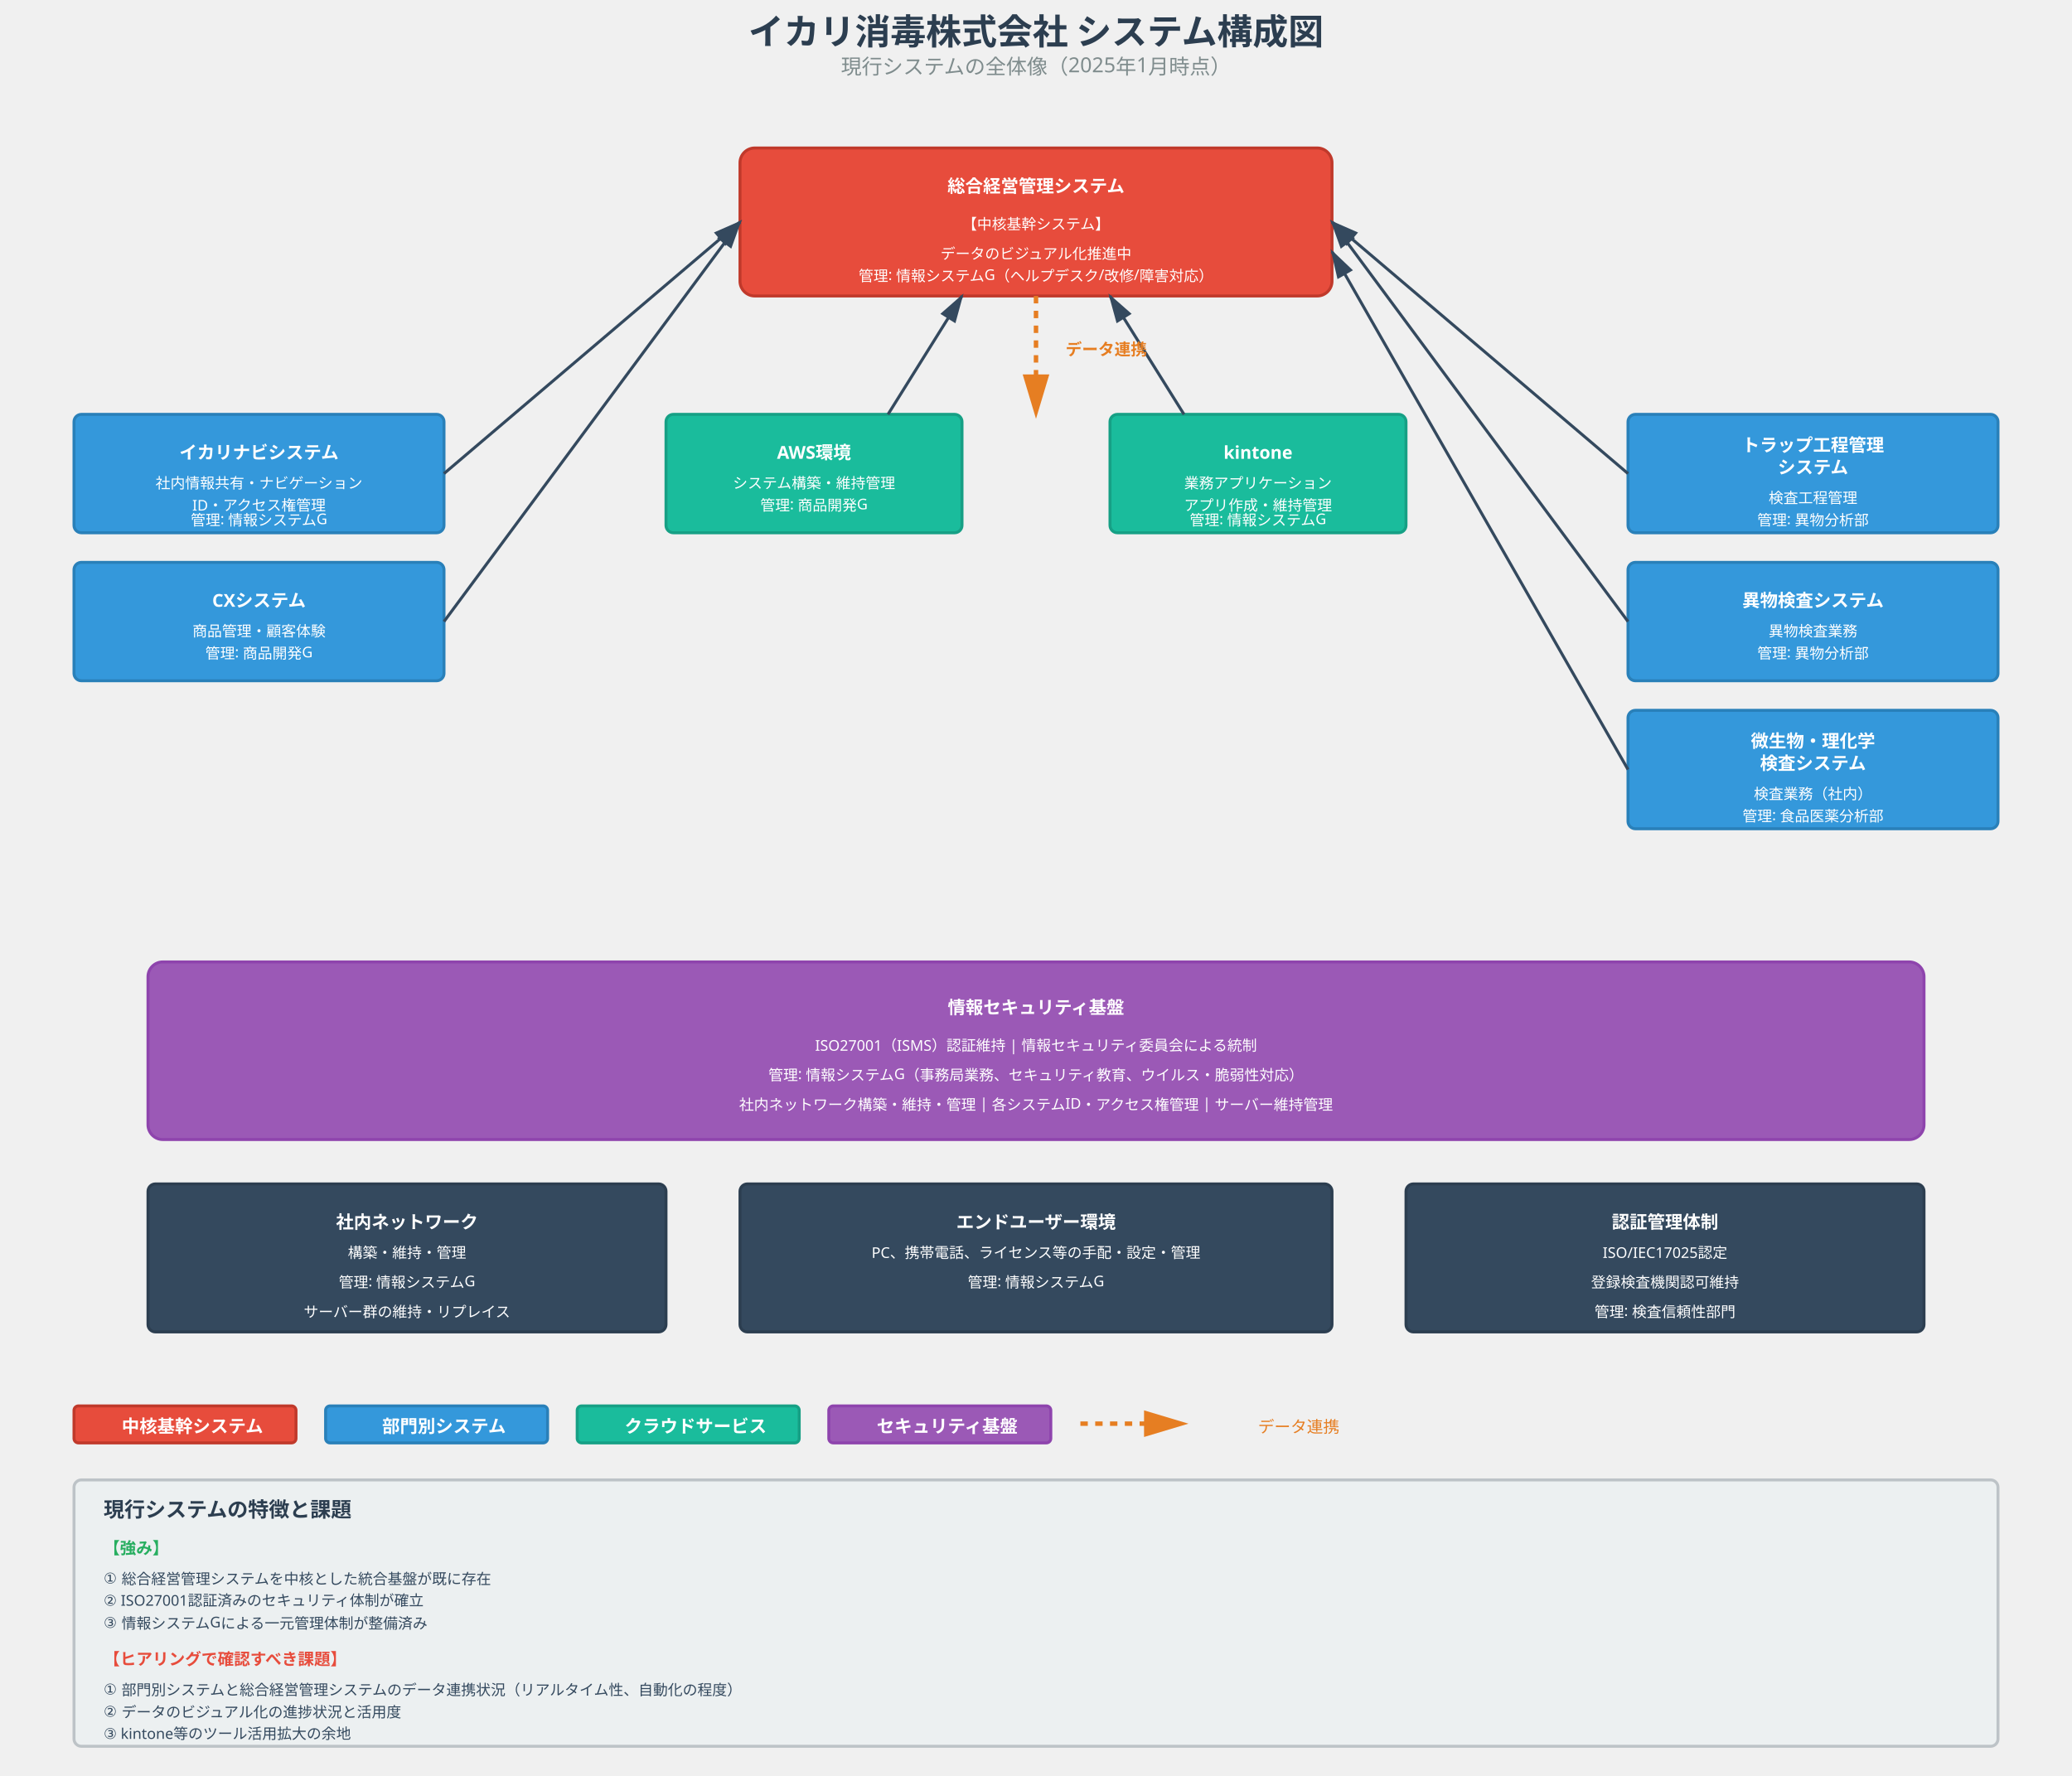
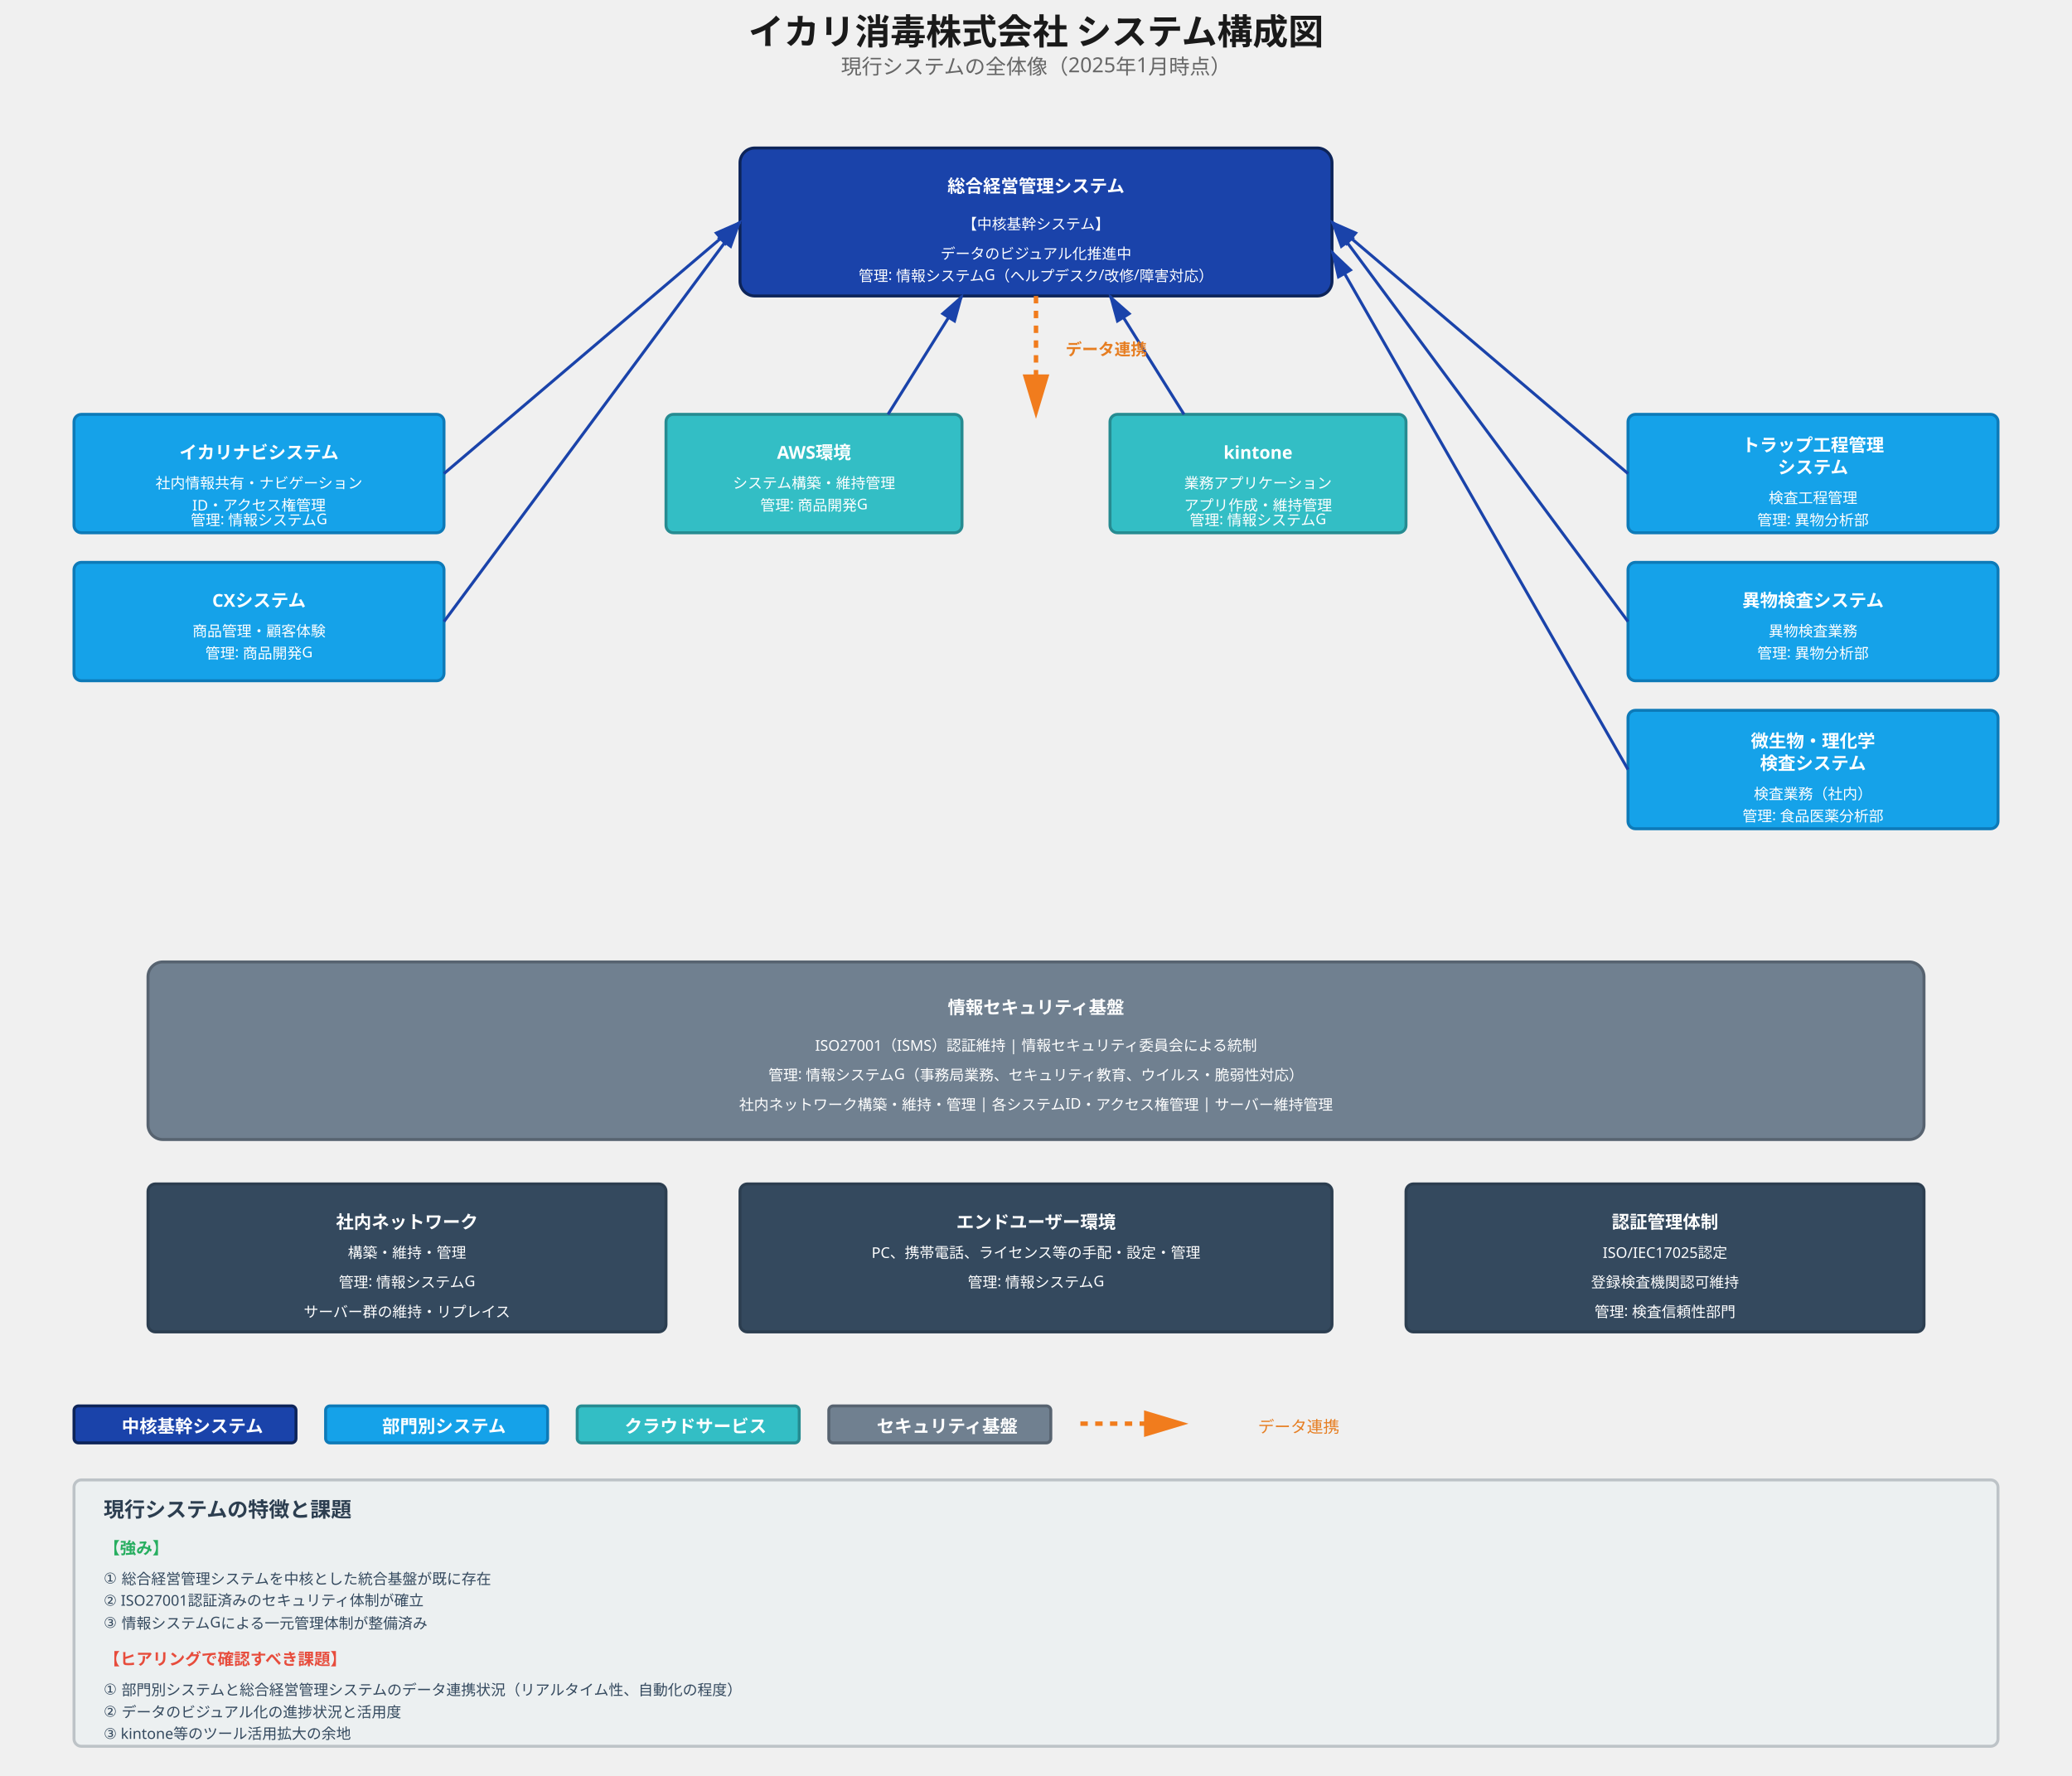
<svg xmlns="http://www.w3.org/2000/svg" width="1400" height="1200" viewBox="0 0 1400 1200" preserveAspectRatio="xMidYMid meet">
  <defs>
    <style>
-       .title { font-family: 'Yu Gothic', sans-serif; font-size: 24px; font-weight: bold; fill: #2c3e50; }
-       .subtitle { font-family: 'Yu Gothic', sans-serif; font-size: 14px; fill: #7f8c8d; }
-       .core-system { fill: #e74c3c; stroke: #c0392b; stroke-width: 2; }
-       .dept-system { fill: #3498db; stroke: #2980b9; stroke-width: 2; }
-       .cloud-service { fill: #1abc9c; stroke: #16a085; stroke-width: 2; }
-       .security { fill: #9b59b6; stroke: #8e44ad; stroke-width: 2; }
+       /* テキストスタイル */
+       .title { font-family: 'Yu Gothic', sans-serif; font-size: 24px; font-weight: bold; fill: #1a1a1a; }
+       .subtitle { font-family: 'Yu Gothic', sans-serif; font-size: 14px; fill: #666; }
+ 
+       /* 推奨配色パターン：青系モノトーン + ブルーグリーン×オレンジ */
+       /* 濃青 #1A43AA / 明青 #15A2E9 / ブルーグリーン #33BEC5 / オレンジ #F17C1D / グレー #708090 */
+ 
+       /* 基幹システム：濃青（最重要） */
+       .core-system { fill: #1A43AA; stroke: #0d2459; stroke-width: 2; }
+ 
+       /* 部門別システム：明青 */
+       .dept-system { fill: #15A2E9; stroke: #0d7ab8; stroke-width: 2; }
+ 
+       /* クラウドサービス：ブルーグリーン */
+       .cloud-service { fill: #33BEC5; stroke: #268b91; stroke-width: 2; }
+ 
+       /* セキュリティ：グレー（基盤機能） */
+       .security { fill: #708090; stroke: #576370; stroke-width: 2; }
+ 
+       /* テキスト */
      .text-white { font-family: 'Yu Gothic', sans-serif; font-size: 12px; fill: white; font-weight: bold; }
      .text-small { font-family: 'Yu Gothic', sans-serif; font-size: 10px; fill: white; }
-       .line { stroke: #34495e; stroke-width: 2; fill: none; }
-       .line-data { stroke: #e67e22; stroke-width: 3; fill: none; stroke-dasharray: 5,5; }
-       .arrow { fill: #34495e; }
+ 
+       /* 接続線 */
+       .line { stroke: #1A43AA; stroke-width: 2; fill: none; }
+       .line-data { stroke: #F17C1D; stroke-width: 3; fill: none; stroke-dasharray: 5,5; }
+       .arrow { fill: #1A43AA; }
    </style>
    <marker id="arrowhead" markerWidth="10" markerHeight="10" refX="9" refY="3" orient="auto">
-       <polygon points="0 0, 10 3, 0 6" class="arrow" />
+       <polygon points="0 0, 10 3, 0 6" fill="#1A43AA" />
    </marker>
    <marker id="arrowhead-data" markerWidth="10" markerHeight="10" refX="9" refY="3" orient="auto">
-       <polygon points="0 0, 10 3, 0 6" fill="#e67e22" />
+       <polygon points="0 0, 10 3, 0 6" fill="#F17C1D" />
    </marker>
  </defs>
  <text x="700" y="30" class="title" text-anchor="middle">イカリ消毒株式会社 システム構成図</text>
  <text x="700" y="50" class="subtitle" text-anchor="middle">現行システムの全体像（2025年1月時点）</text>
  <g id="core">
    <rect x="500" y="100" width="400" height="100" class="core-system" rx="10" />
    <text x="700" y="130" class="text-white" text-anchor="middle" font-size="18px">総合経営管理システム</text>
    <text x="700" y="155" class="text-small" text-anchor="middle">【中核基幹システム】</text>
    <text x="700" y="175" class="text-small" text-anchor="middle">データのビジュアル化推進中</text>
    <text x="700" y="190" class="text-small" text-anchor="middle">管理: 情報システムG（ヘルプデスク/改修/障害対応）</text>
  </g>
  <g id="dept-systems-left">
    <rect x="50" y="280" width="250" height="80" class="dept-system" rx="5" />
    <text x="175" y="310" class="text-white" text-anchor="middle" font-weight="bold">イカリナビシステム</text>
    <text x="175" y="330" class="text-small" text-anchor="middle">社内情報共有・ナビゲーション</text>
    <text x="175" y="345" class="text-small" text-anchor="middle">ID・アクセス権管理</text>
    <text x="175" y="355" class="text-small" text-anchor="middle">管理: 情報システムG</text>
    <line x1="300" y1="320" x2="500" y2="150" class="line" marker-end="url(#arrowhead)" />
    <rect x="50" y="380" width="250" height="80" class="dept-system" rx="5" />
    <text x="175" y="410" class="text-white" text-anchor="middle" font-weight="bold">CXシステム</text>
    <text x="175" y="430" class="text-small" text-anchor="middle">商品管理・顧客体験</text>
    <text x="175" y="445" class="text-small" text-anchor="middle">管理: 商品開発G</text>
    <line x1="300" y1="420" x2="500" y2="150" class="line" marker-end="url(#arrowhead)" />
  </g>
  <g id="dept-systems-right">
    <rect x="1100" y="280" width="250" height="80" class="dept-system" rx="5" />
    <text x="1225" y="305" class="text-white" text-anchor="middle" font-weight="bold">トラップ工程管理</text>
    <text x="1225" y="320" class="text-white" text-anchor="middle" font-weight="bold">システム</text>
    <text x="1225" y="340" class="text-small" text-anchor="middle">検査工程管理</text>
    <text x="1225" y="355" class="text-small" text-anchor="middle">管理: 異物分析部</text>
    <line x1="1100" y1="320" x2="900" y2="150" class="line" marker-end="url(#arrowhead)" />
    <rect x="1100" y="380" width="250" height="80" class="dept-system" rx="5" />
    <text x="1225" y="410" class="text-white" text-anchor="middle" font-weight="bold">異物検査システム</text>
    <text x="1225" y="430" class="text-small" text-anchor="middle">異物検査業務</text>
    <text x="1225" y="445" class="text-small" text-anchor="middle">管理: 異物分析部</text>
    <line x1="1100" y1="420" x2="900" y2="150" class="line" marker-end="url(#arrowhead)" />
    <rect x="1100" y="480" width="250" height="80" class="dept-system" rx="5" />
    <text x="1225" y="505" class="text-white" text-anchor="middle" font-weight="bold">微生物・理化学</text>
    <text x="1225" y="520" class="text-white" text-anchor="middle" font-weight="bold">検査システム</text>
    <text x="1225" y="540" class="text-small" text-anchor="middle">検査業務（社内）</text>
    <text x="1225" y="555" class="text-small" text-anchor="middle">管理: 食品医薬分析部</text>
    <line x1="1100" y1="520" x2="900" y2="170" class="line" marker-end="url(#arrowhead)" />
  </g>
  <g id="cloud">
    <rect x="450" y="280" width="200" height="80" class="cloud-service" rx="5" />
    <text x="550" y="310" class="text-white" text-anchor="middle" font-weight="bold">AWS環境</text>
    <text x="550" y="330" class="text-small" text-anchor="middle">システム構築・維持管理</text>
    <text x="550" y="345" class="text-small" text-anchor="middle">管理: 商品開発G</text>
    <line x1="600" y1="280" x2="650" y2="200" class="line" marker-end="url(#arrowhead)" />
    <rect x="750" y="280" width="200" height="80" class="cloud-service" rx="5" />
    <text x="850" y="310" class="text-white" text-anchor="middle" font-weight="bold">kintone</text>
    <text x="850" y="330" class="text-small" text-anchor="middle">業務アプリケーション</text>
    <text x="850" y="345" class="text-small" text-anchor="middle">アプリ作成・維持管理</text>
    <text x="850" y="355" class="text-small" text-anchor="middle">管理: 情報システムG</text>
    <line x1="800" y1="280" x2="750" y2="200" class="line" marker-end="url(#arrowhead)" />
  </g>
  <g id="security-layer">
    <rect x="100" y="650" width="1200" height="120" class="security" rx="10" />
    <text x="700" y="685" class="text-white" text-anchor="middle" font-size="16px">情報セキュリティ基盤</text>
    <text x="700" y="710" class="text-small" text-anchor="middle">ISO27001（ISMS）認証維持 | 情報セキュリティ委員会による統制</text>
    <text x="700" y="730" class="text-small" text-anchor="middle">管理: 情報システムG（事務局業務、セキュリティ教育、ウイルス・脆弱性対応）</text>
    <text x="700" y="750" class="text-small" text-anchor="middle">社内ネットワーク構築・維持・管理 | 各システムID・アクセス権管理 | サーバー維持管理</text>
  </g>
  <g id="infrastructure">
    <rect x="100" y="800" width="350" height="100" fill="#34495e" stroke="#2c3e50" stroke-width="2" rx="5" />
    <text x="275" y="830" class="text-white" text-anchor="middle" font-size="14px">社内ネットワーク</text>
    <text x="275" y="850" class="text-small" text-anchor="middle">構築・維持・管理</text>
    <text x="275" y="870" class="text-small" text-anchor="middle">管理: 情報システムG</text>
    <text x="275" y="890" class="text-small" text-anchor="middle">サーバー群の維持・リプレイス</text>
    <rect x="500" y="800" width="400" height="100" fill="#34495e" stroke="#2c3e50" stroke-width="2" rx="5" />
    <text x="700" y="830" class="text-white" text-anchor="middle" font-size="14px">エンドユーザー環境</text>
    <text x="700" y="850" class="text-small" text-anchor="middle">PC、携帯電話、ライセンス等の手配・設定・管理</text>
    <text x="700" y="870" class="text-small" text-anchor="middle">管理: 情報システムG</text>
    <rect x="950" y="800" width="350" height="100" fill="#34495e" stroke="#2c3e50" stroke-width="2" rx="5" />
    <text x="1125" y="830" class="text-white" text-anchor="middle" font-size="14px">認証管理体制</text>
    <text x="1125" y="850" class="text-small" text-anchor="middle">ISO/IEC17025認定</text>
    <text x="1125" y="870" class="text-small" text-anchor="middle">登録検査機関認可維持</text>
    <text x="1125" y="890" class="text-small" text-anchor="middle">管理: 検査信頼性部門</text>
  </g>
  <g id="data-flow">
    <line x1="700" y1="200" x2="700" y2="280" class="line-data" marker-end="url(#arrowhead-data)" />
    <text x="720" y="240" style="font-family: 'Yu Gothic', sans-serif; font-size: 11px; fill: #e67e22; font-weight: bold;">データ連携</text>
  </g>
  <g id="legend">
    <rect x="50" y="950" width="150" height="25" class="core-system" rx="3" />
    <text x="130" y="968" class="text-white" text-anchor="middle" font-size="11px">中核基幹システム</text>
    <rect x="220" y="950" width="150" height="25" class="dept-system" rx="3" />
    <text x="300" y="968" class="text-white" text-anchor="middle" font-size="11px">部門別システム</text>
    <rect x="390" y="950" width="150" height="25" class="cloud-service" rx="3" />
    <text x="470" y="968" class="text-white" text-anchor="middle" font-size="11px">クラウドサービス</text>
    <rect x="560" y="950" width="150" height="25" class="security" rx="3" />
    <text x="640" y="968" class="text-white" text-anchor="middle" font-size="11px">セキュリティ基盤</text>
    <line x1="730" y1="962" x2="800" y2="962" class="line-data" marker-end="url(#arrowhead-data)" />
    <text x="850" y="968" style="font-family: 'Yu Gothic', sans-serif; font-size: 11px; fill: #e67e22;">データ連携</text>
  </g>
  <g id="notes">
    <rect x="50" y="1000" width="1300" height="180" fill="#ecf0f1" stroke="#bdc3c7" stroke-width="2" rx="5" />
    <text x="70" y="1025" style="font-family: 'Yu Gothic', sans-serif; font-size: 14px; font-weight: bold; fill: #2c3e50;">現行システムの特徴と課題</text>
    <text x="70" y="1050" style="font-family: 'Yu Gothic', sans-serif; font-size: 11px; fill: #27ae60; font-weight: bold;">【強み】</text>
    <text x="70" y="1070" style="font-family: 'Yu Gothic', sans-serif; font-size: 10px; fill: #34495e;">
      ① 総合経営管理システムを中核とした統合基盤が既に存在
    </text>
    <text x="70" y="1085" style="font-family: 'Yu Gothic', sans-serif; font-size: 10px; fill: #34495e;">
      ② ISO27001認証済みのセキュリティ体制が確立
    </text>
    <text x="70" y="1100" style="font-family: 'Yu Gothic', sans-serif; font-size: 10px; fill: #34495e;">
      ③ 情報システムGによる一元管理体制が整備済み
    </text>
    <text x="70" y="1125" style="font-family: 'Yu Gothic', sans-serif; font-size: 11px; fill: #e74c3c; font-weight: bold;">【ヒアリングで確認すべき課題】</text>
    <text x="70" y="1145" style="font-family: 'Yu Gothic', sans-serif; font-size: 10px; fill: #34495e;">
      ① 部門別システムと総合経営管理システムのデータ連携状況（リアルタイム性、自動化の程度）
    </text>
    <text x="70" y="1160" style="font-family: 'Yu Gothic', sans-serif; font-size: 10px; fill: #34495e;">
      ② データのビジュアル化の進捗状況と活用度
    </text>
    <text x="70" y="1175" style="font-family: 'Yu Gothic', sans-serif; font-size: 10px; fill: #34495e;">
      ③ kintone等のツール活用拡大の余地
    </text>
  </g>
</svg>
